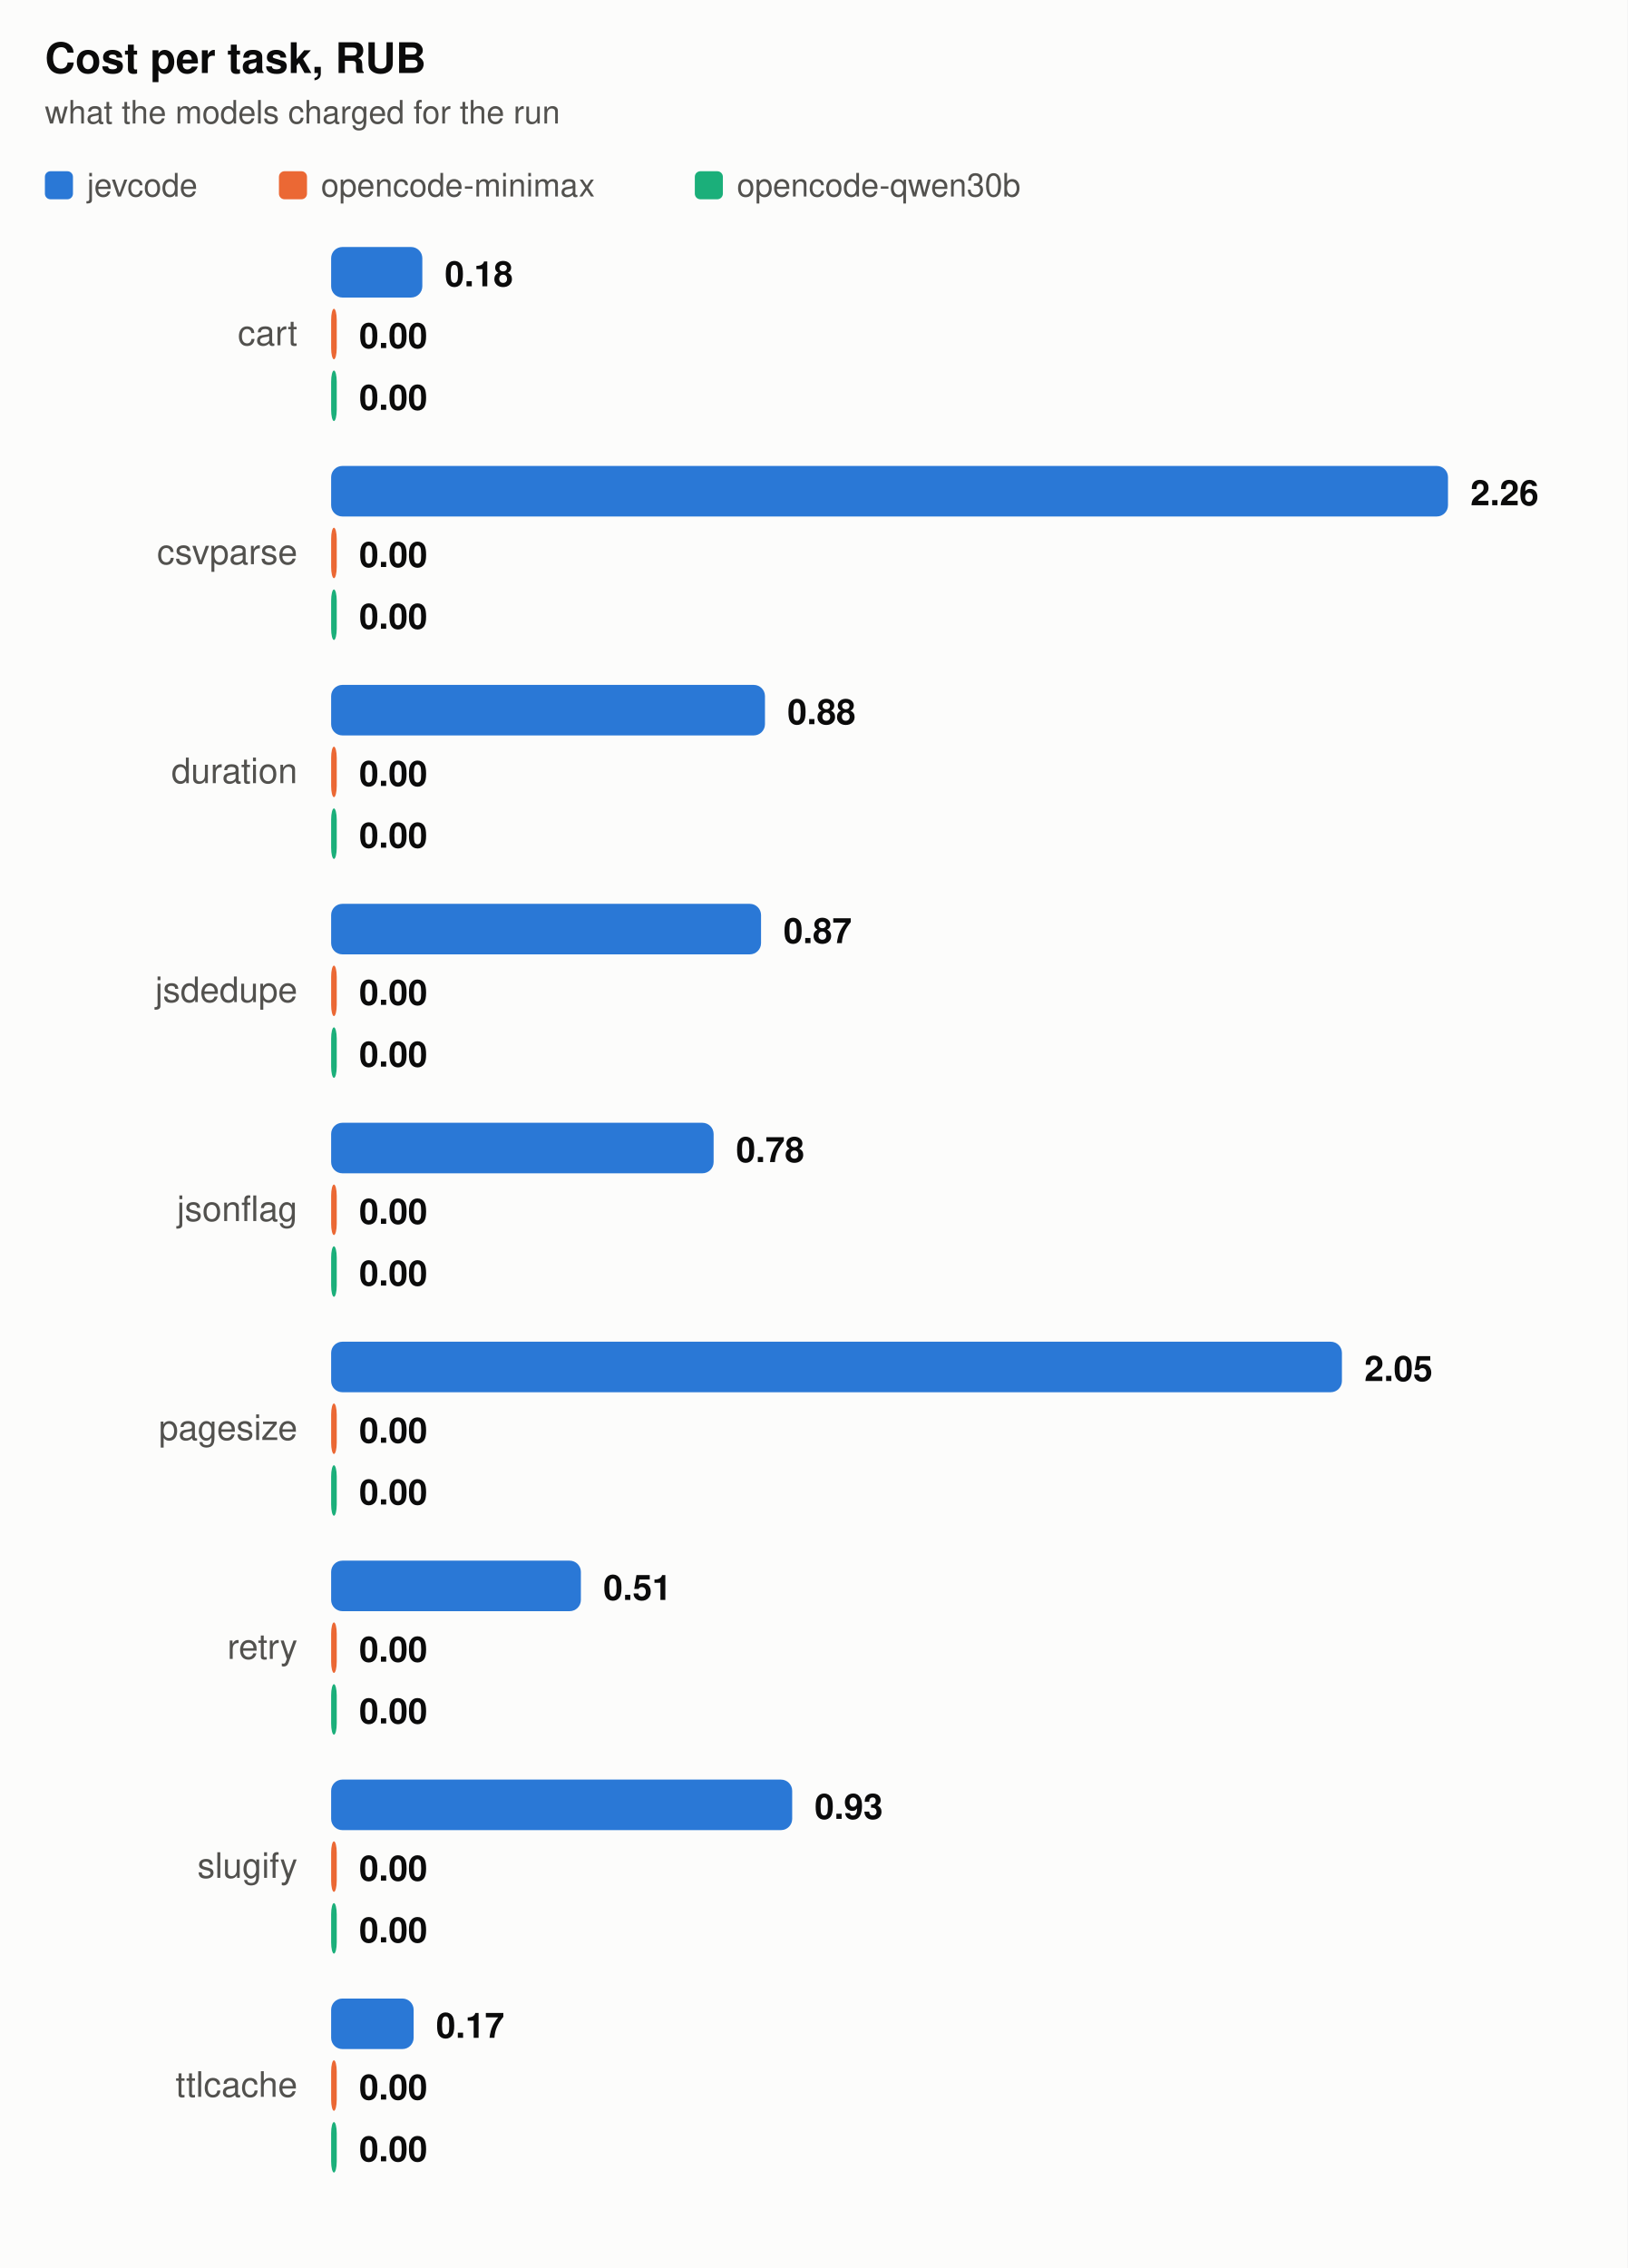
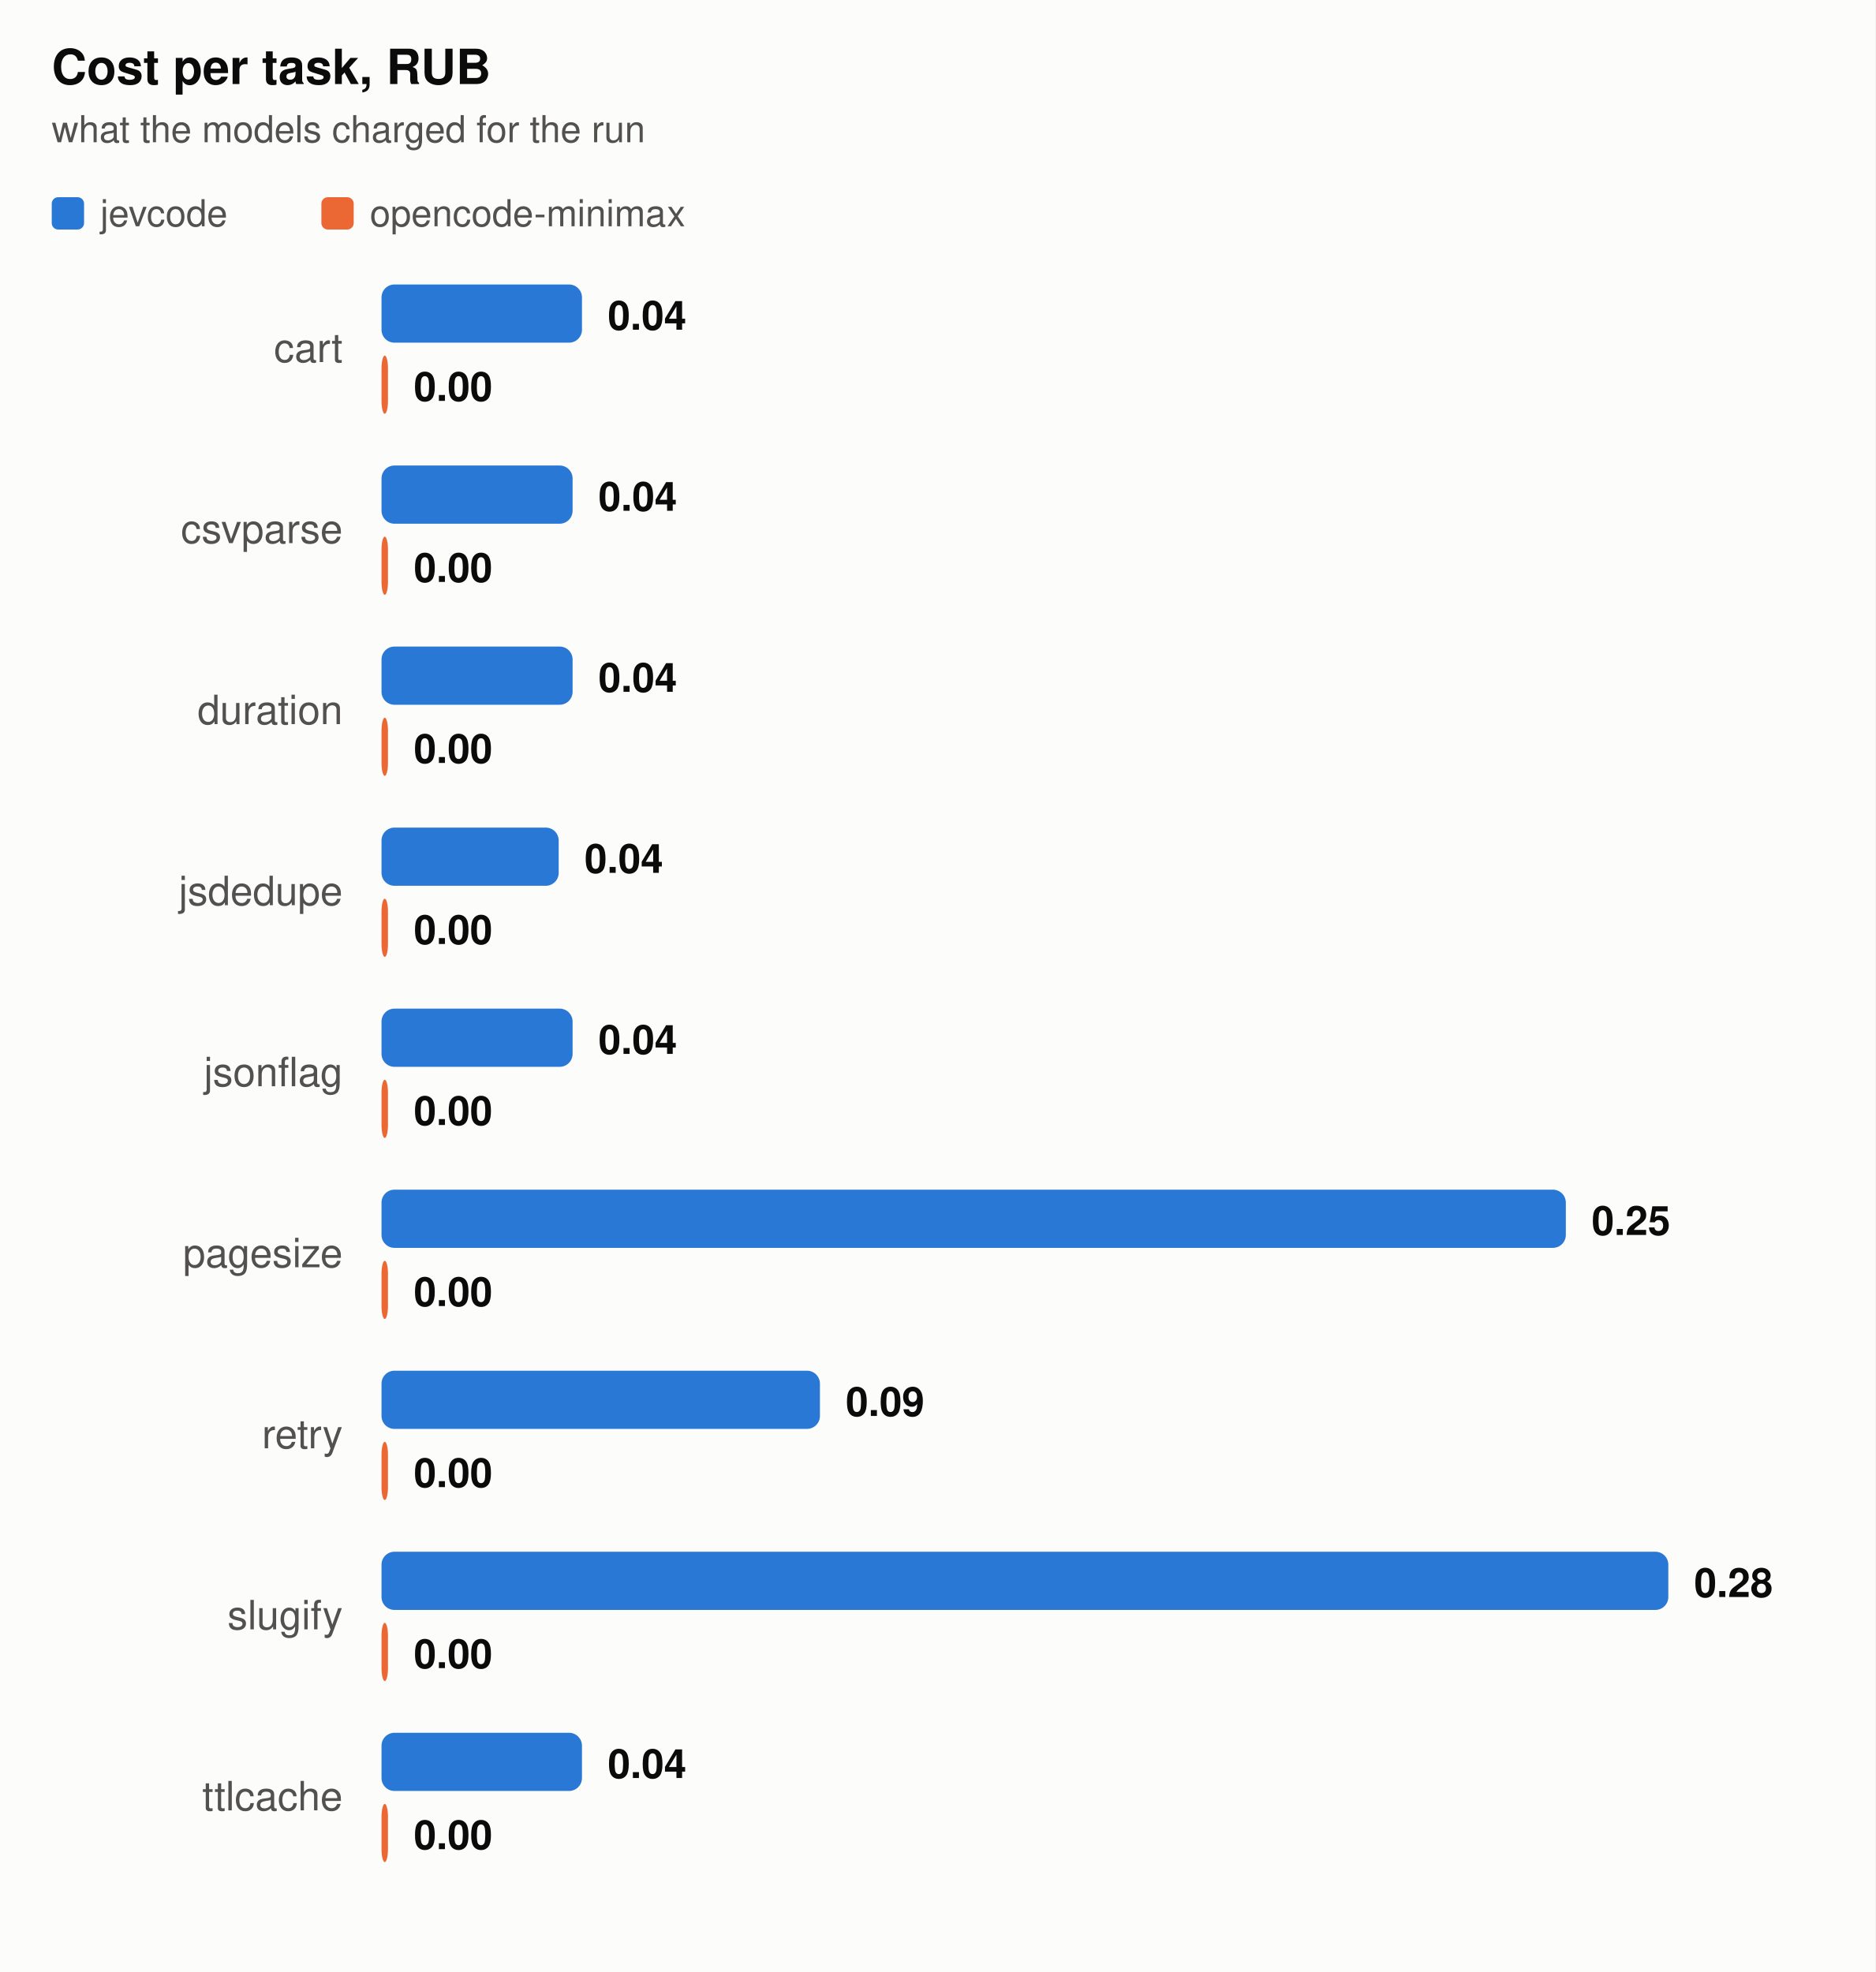
- <svg xmlns="http://www.w3.org/2000/svg" width="580" height="808" viewBox="0 0 580 808" role="img" class="s" aria-label="Cost per task, RUB">
-   <style>.s{font-family:ui-sans-serif, -apple-system, BlinkMacSystemFont, 'Segoe UI', Helvetica, Arial, sans-serif}.t{font-weight:600;font-size:15px}.l{font-size:12.5px}.v{font-size:12.5px;font-weight:600}.c{font-size:11.5px}text{fill:#0b0b0b}.m{fill:#52514e}rect.bg{fill:#fcfcfb}.s1{fill:#2a78d6}.s2{fill:#eb6834}.s3{fill:#1baf7a}@media (prefers-color-scheme: dark){text{fill:#ffffff}.m{fill:#c3c2b7}rect.bg{fill:#1a1a19}.s1{fill:#3987e5}.s2{fill:#d95926}.s3{fill:#199e70}}</style>
-   <rect class="bg" x="0" y="0" width="580" height="808" fill="#fcfcfb" />
+ <svg xmlns="http://www.w3.org/2000/svg" width="580" height="610" viewBox="0 0 580 610" role="img" class="s" aria-label="Cost per task, RUB">
+   <style>.s{font-family:ui-sans-serif, -apple-system, BlinkMacSystemFont, 'Segoe UI', Helvetica, Arial, sans-serif}.t{font-weight:600;font-size:15px}.l{font-size:12.5px}.v{font-size:12.5px;font-weight:600}.c{font-size:11.5px}text{fill:#0b0b0b}.m{fill:#52514e}rect.bg{fill:#fcfcfb}.s1{fill:#2a78d6}.s2{fill:#eb6834}@media (prefers-color-scheme: dark){text{fill:#ffffff}.m{fill:#c3c2b7}rect.bg{fill:#1a1a19}.s1{fill:#3987e5}.s2{fill:#d95926}}</style>
+   <rect class="bg" x="0" y="0" width="580" height="610" fill="#fcfcfb" />
  <text class="t" x="16.0" y="26.0" fill="#0b0b0b">Cost per task, RUB</text>
  <text class="c m" x="16.0" y="44.0" fill="#52514e">what the models charged for the run</text>
  <rect class="s1" x="16.0" y="61.0" width="10" height="10" rx="2" fill="#2a78d6" />
  <text class="c m" x="31.0" y="70.0" fill="#52514e">jevcode</text>
  <rect class="s2" x="99.4" y="61.0" width="10" height="10" rx="2" fill="#eb6834" />
  <text class="c m" x="114.4" y="70.0" fill="#52514e">opencode-minimax</text>
-   <rect class="s3" x="247.6" y="61.0" width="10" height="10" rx="2" fill="#1baf7a" />
-   <text class="c m" x="262.6" y="70.0" fill="#52514e">opencode-qwen30b</text>
-   <text class="l m" x="106.0" y="123.0" text-anchor="end" fill="#52514e">cart</text>
-   <rect class="s1" x="118" y="88.0" width="32.5" height="18" rx="4" fill="#2a78d6" />
-   <text class="v" x="158.5" y="102.0" fill="#0b0b0b">0.18</text>
+   <text class="l m" x="106.0" y="112.0" text-anchor="end" fill="#52514e">cart</text>
+   <rect class="s1" x="118" y="88.0" width="62.0" height="18" rx="4" fill="#2a78d6" />
+   <text class="v" x="188.0" y="102.0" fill="#0b0b0b">0.04</text>
  <rect class="s2" x="118" y="110.0" width="2.0" height="18" rx="4" fill="#eb6834" />
  <text class="v" x="128.0" y="124.0" fill="#0b0b0b">0.00</text>
-   <rect class="s3" x="118" y="132.0" width="2.0" height="18" rx="4" fill="#1baf7a" />
-   <text class="v" x="128.0" y="146.0" fill="#0b0b0b">0.00</text>
-   <text class="l m" x="106.0" y="201.0" text-anchor="end" fill="#52514e">csvparse</text>
-   <rect class="s1" x="118" y="166.0" width="398.0" height="18" rx="4" fill="#2a78d6" />
-   <text class="v" x="524.0" y="180.0" fill="#0b0b0b">2.26</text>
-   <rect class="s2" x="118" y="188.0" width="2.0" height="18" rx="4" fill="#eb6834" />
-   <text class="v" x="128.0" y="202.0" fill="#0b0b0b">0.00</text>
-   <rect class="s3" x="118" y="210.0" width="2.0" height="18" rx="4" fill="#1baf7a" />
-   <text class="v" x="128.0" y="224.0" fill="#0b0b0b">0.00</text>
-   <text class="l m" x="106.0" y="279.0" text-anchor="end" fill="#52514e">duration</text>
-   <rect class="s1" x="118" y="244.0" width="154.6" height="18" rx="4" fill="#2a78d6" />
-   <text class="v" x="280.6" y="258.0" fill="#0b0b0b">0.88</text>
-   <rect class="s2" x="118" y="266.0" width="2.0" height="18" rx="4" fill="#eb6834" />
-   <text class="v" x="128.0" y="280.0" fill="#0b0b0b">0.00</text>
-   <rect class="s3" x="118" y="288.0" width="2.0" height="18" rx="4" fill="#1baf7a" />
-   <text class="v" x="128.0" y="302.0" fill="#0b0b0b">0.00</text>
-   <text class="l m" x="106.0" y="357.0" text-anchor="end" fill="#52514e">jsdedupe</text>
-   <rect class="s1" x="118" y="322.0" width="153.2" height="18" rx="4" fill="#2a78d6" />
-   <text class="v" x="279.2" y="336.0" fill="#0b0b0b">0.87</text>
-   <rect class="s2" x="118" y="344.0" width="2.0" height="18" rx="4" fill="#eb6834" />
-   <text class="v" x="128.0" y="358.0" fill="#0b0b0b">0.00</text>
-   <rect class="s3" x="118" y="366.0" width="2.0" height="18" rx="4" fill="#1baf7a" />
-   <text class="v" x="128.0" y="380.0" fill="#0b0b0b">0.00</text>
-   <text class="l m" x="106.0" y="435.0" text-anchor="end" fill="#52514e">jsonflag</text>
-   <rect class="s1" x="118" y="400.0" width="136.3" height="18" rx="4" fill="#2a78d6" />
-   <text class="v" x="262.3" y="414.0" fill="#0b0b0b">0.78</text>
-   <rect class="s2" x="118" y="422.0" width="2.0" height="18" rx="4" fill="#eb6834" />
-   <text class="v" x="128.0" y="436.0" fill="#0b0b0b">0.00</text>
-   <rect class="s3" x="118" y="444.0" width="2.0" height="18" rx="4" fill="#1baf7a" />
-   <text class="v" x="128.0" y="458.0" fill="#0b0b0b">0.00</text>
-   <text class="l m" x="106.0" y="513.0" text-anchor="end" fill="#52514e">pagesize</text>
-   <rect class="s1" x="118" y="478.0" width="360.2" height="18" rx="4" fill="#2a78d6" />
-   <text class="v" x="486.2" y="492.0" fill="#0b0b0b">2.05</text>
-   <rect class="s2" x="118" y="500.0" width="2.0" height="18" rx="4" fill="#eb6834" />
-   <text class="v" x="128.0" y="514.0" fill="#0b0b0b">0.00</text>
-   <rect class="s3" x="118" y="522.0" width="2.0" height="18" rx="4" fill="#1baf7a" />
-   <text class="v" x="128.0" y="536.0" fill="#0b0b0b">0.00</text>
-   <text class="l m" x="106.0" y="591.0" text-anchor="end" fill="#52514e">retry</text>
-   <rect class="s1" x="118" y="556.0" width="89.0" height="18" rx="4" fill="#2a78d6" />
-   <text class="v" x="215.0" y="570.0" fill="#0b0b0b">0.51</text>
-   <rect class="s2" x="118" y="578.0" width="2.0" height="18" rx="4" fill="#eb6834" />
-   <text class="v" x="128.0" y="592.0" fill="#0b0b0b">0.00</text>
-   <rect class="s3" x="118" y="600.0" width="2.0" height="18" rx="4" fill="#1baf7a" />
-   <text class="v" x="128.0" y="614.0" fill="#0b0b0b">0.00</text>
-   <text class="l m" x="106.0" y="669.0" text-anchor="end" fill="#52514e">slugify</text>
-   <rect class="s1" x="118" y="634.0" width="164.3" height="18" rx="4" fill="#2a78d6" />
-   <text class="v" x="290.3" y="648.0" fill="#0b0b0b">0.93</text>
-   <rect class="s2" x="118" y="656.0" width="2.0" height="18" rx="4" fill="#eb6834" />
-   <text class="v" x="128.0" y="670.0" fill="#0b0b0b">0.00</text>
-   <rect class="s3" x="118" y="678.0" width="2.0" height="18" rx="4" fill="#1baf7a" />
-   <text class="v" x="128.0" y="692.0" fill="#0b0b0b">0.00</text>
-   <text class="l m" x="106.0" y="747.0" text-anchor="end" fill="#52514e">ttlcache</text>
-   <rect class="s1" x="118" y="712.0" width="29.4" height="18" rx="4" fill="#2a78d6" />
-   <text class="v" x="155.4" y="726.0" fill="#0b0b0b">0.17</text>
-   <rect class="s2" x="118" y="734.0" width="2.0" height="18" rx="4" fill="#eb6834" />
-   <text class="v" x="128.0" y="748.0" fill="#0b0b0b">0.00</text>
-   <rect class="s3" x="118" y="756.0" width="2.0" height="18" rx="4" fill="#1baf7a" />
-   <text class="v" x="128.0" y="770.0" fill="#0b0b0b">0.00</text>
+   <text class="l m" x="106.0" y="168.0" text-anchor="end" fill="#52514e">csvparse</text>
+   <rect class="s1" x="118" y="144.0" width="59.1" height="18" rx="4" fill="#2a78d6" />
+   <text class="v" x="185.1" y="158.0" fill="#0b0b0b">0.04</text>
+   <rect class="s2" x="118" y="166.0" width="2.0" height="18" rx="4" fill="#eb6834" />
+   <text class="v" x="128.0" y="180.0" fill="#0b0b0b">0.00</text>
+   <text class="l m" x="106.0" y="224.0" text-anchor="end" fill="#52514e">duration</text>
+   <rect class="s1" x="118" y="200.0" width="59.1" height="18" rx="4" fill="#2a78d6" />
+   <text class="v" x="185.1" y="214.0" fill="#0b0b0b">0.04</text>
+   <rect class="s2" x="118" y="222.0" width="2.0" height="18" rx="4" fill="#eb6834" />
+   <text class="v" x="128.0" y="236.0" fill="#0b0b0b">0.00</text>
+   <text class="l m" x="106.0" y="280.0" text-anchor="end" fill="#52514e">jsdedupe</text>
+   <rect class="s1" x="118" y="256.0" width="54.8" height="18" rx="4" fill="#2a78d6" />
+   <text class="v" x="180.8" y="270.0" fill="#0b0b0b">0.04</text>
+   <rect class="s2" x="118" y="278.0" width="2.0" height="18" rx="4" fill="#eb6834" />
+   <text class="v" x="128.0" y="292.0" fill="#0b0b0b">0.00</text>
+   <text class="l m" x="106.0" y="336.0" text-anchor="end" fill="#52514e">jsonflag</text>
+   <rect class="s1" x="118" y="312.0" width="59.1" height="18" rx="4" fill="#2a78d6" />
+   <text class="v" x="185.1" y="326.0" fill="#0b0b0b">0.04</text>
+   <rect class="s2" x="118" y="334.0" width="2.0" height="18" rx="4" fill="#eb6834" />
+   <text class="v" x="128.0" y="348.0" fill="#0b0b0b">0.00</text>
+   <text class="l m" x="106.0" y="392.0" text-anchor="end" fill="#52514e">pagesize</text>
+   <rect class="s1" x="118" y="368.0" width="366.3" height="18" rx="4" fill="#2a78d6" />
+   <text class="v" x="492.3" y="382.0" fill="#0b0b0b">0.25</text>
+   <rect class="s2" x="118" y="390.0" width="2.0" height="18" rx="4" fill="#eb6834" />
+   <text class="v" x="128.0" y="404.0" fill="#0b0b0b">0.00</text>
+   <text class="l m" x="106.0" y="448.0" text-anchor="end" fill="#52514e">retry</text>
+   <rect class="s1" x="118" y="424.0" width="135.6" height="18" rx="4" fill="#2a78d6" />
+   <text class="v" x="261.6" y="438.0" fill="#0b0b0b">0.09</text>
+   <rect class="s2" x="118" y="446.0" width="2.0" height="18" rx="4" fill="#eb6834" />
+   <text class="v" x="128.0" y="460.0" fill="#0b0b0b">0.00</text>
+   <text class="l m" x="106.0" y="504.0" text-anchor="end" fill="#52514e">slugify</text>
+   <rect class="s1" x="118" y="480.0" width="398.0" height="18" rx="4" fill="#2a78d6" />
+   <text class="v" x="524.0" y="494.0" fill="#0b0b0b">0.28</text>
+   <rect class="s2" x="118" y="502.0" width="2.0" height="18" rx="4" fill="#eb6834" />
+   <text class="v" x="128.0" y="516.0" fill="#0b0b0b">0.00</text>
+   <text class="l m" x="106.0" y="560.0" text-anchor="end" fill="#52514e">ttlcache</text>
+   <rect class="s1" x="118" y="536.0" width="62.0" height="18" rx="4" fill="#2a78d6" />
+   <text class="v" x="188.0" y="550.0" fill="#0b0b0b">0.04</text>
+   <rect class="s2" x="118" y="558.0" width="2.0" height="18" rx="4" fill="#eb6834" />
+   <text class="v" x="128.0" y="572.0" fill="#0b0b0b">0.00</text>
</svg>
